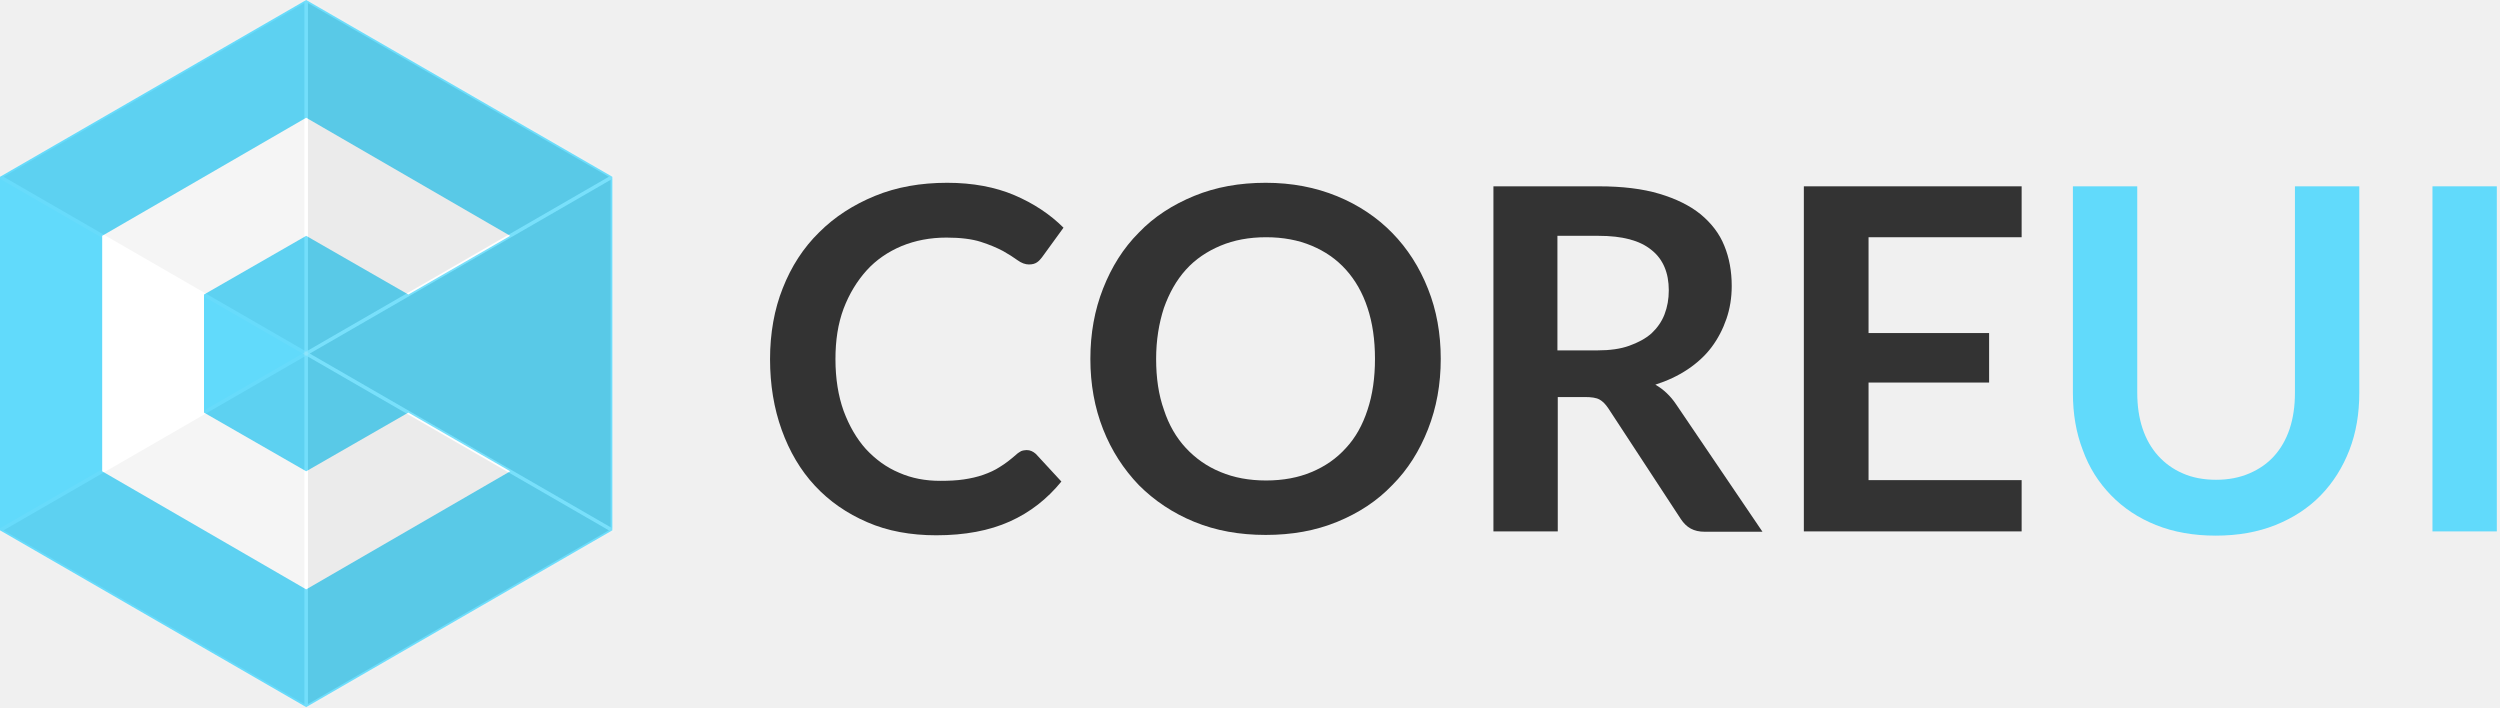
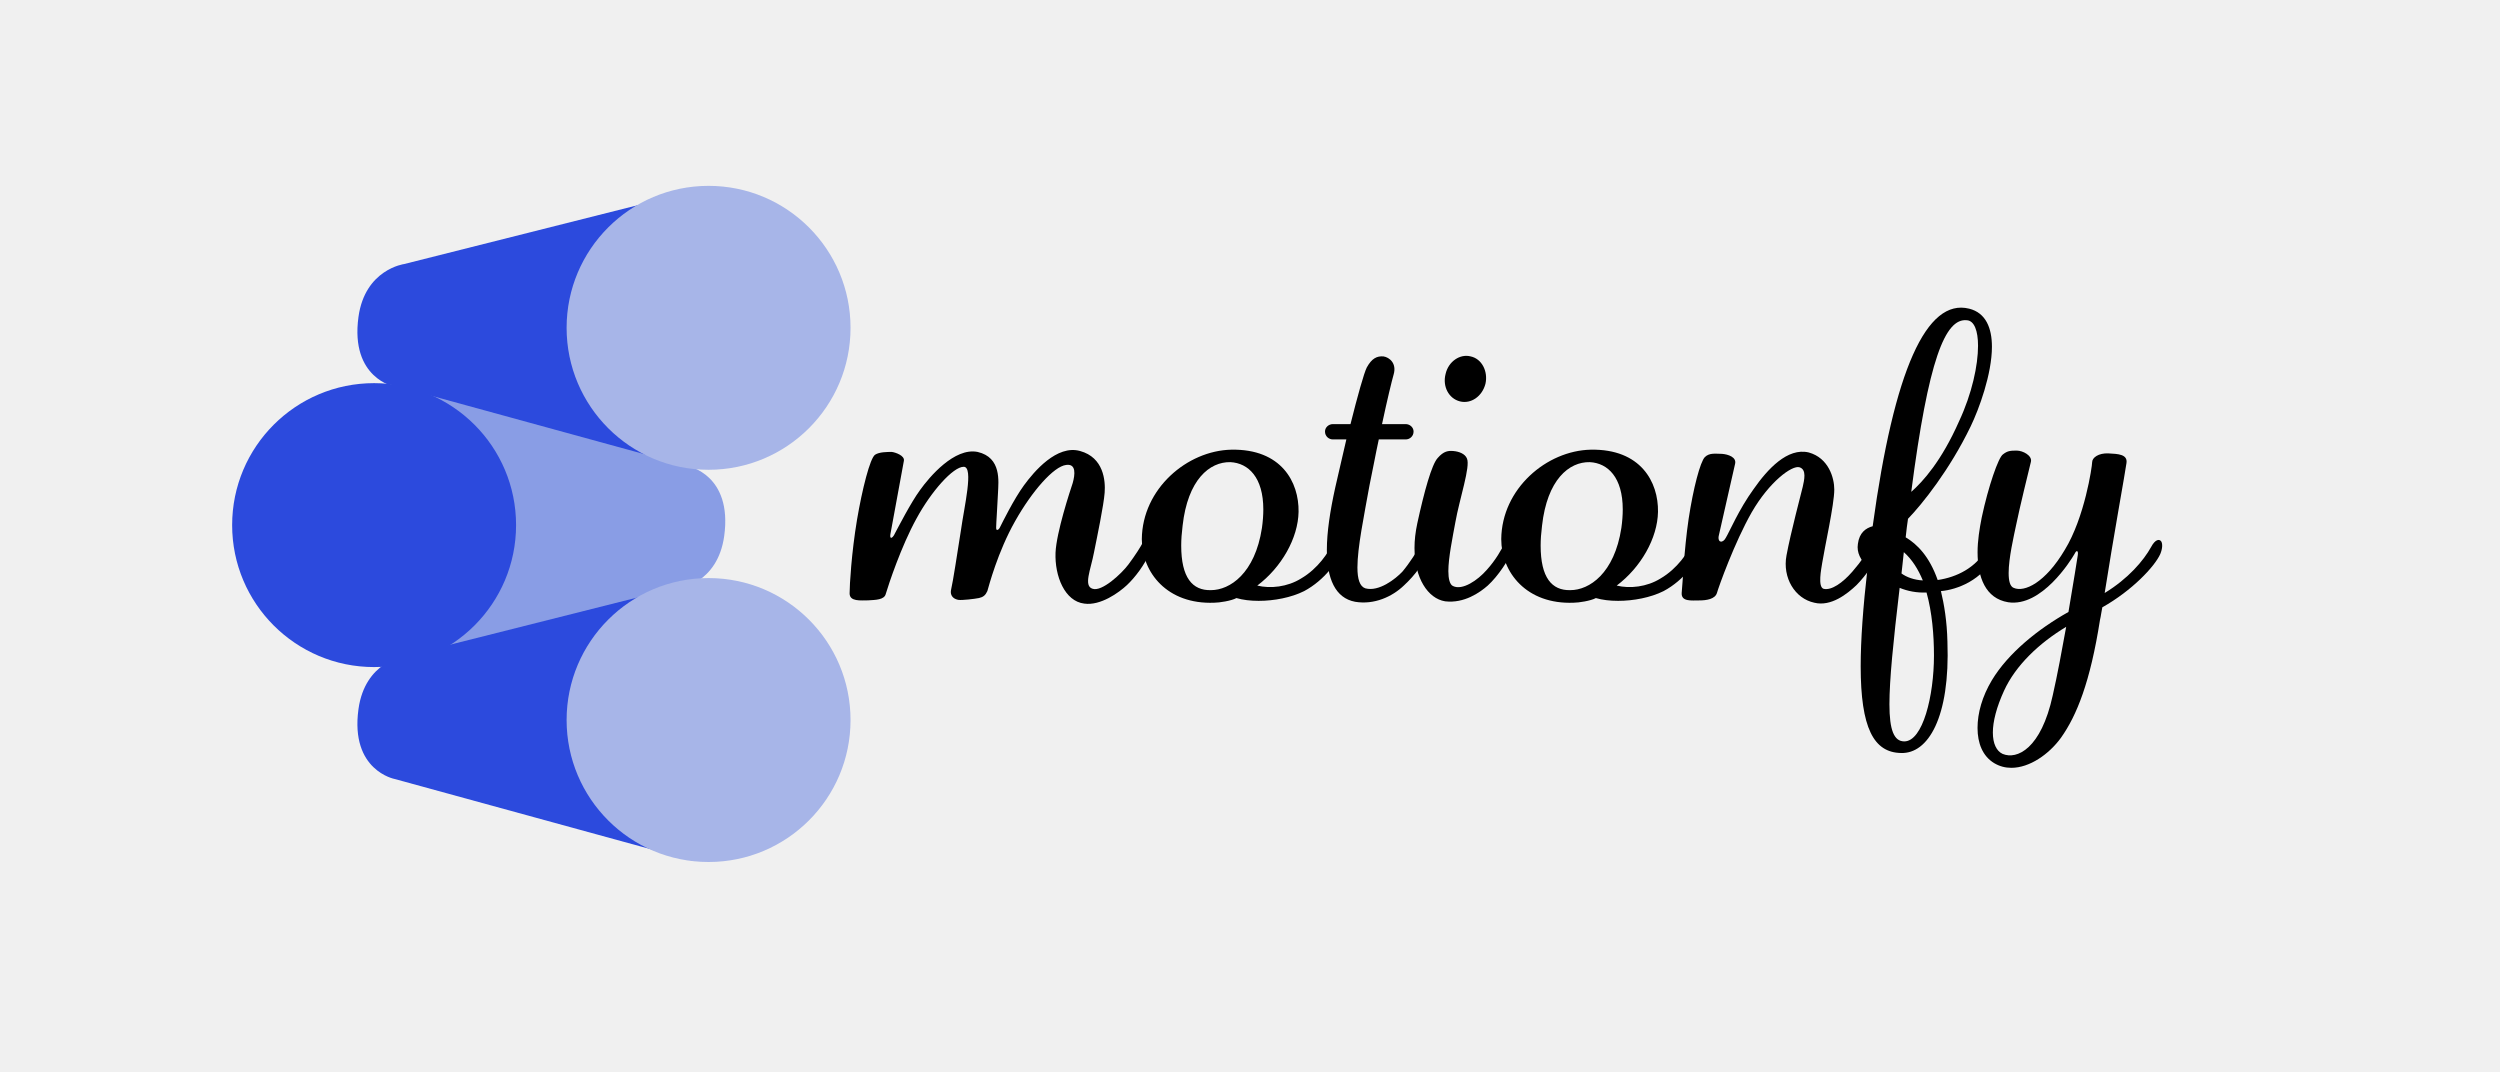
- <svg xmlns="http://www.w3.org/2000/svg" version="1.1" id="Warstwa_1" x="0px" y="0px" width="707.1px" height="200px" viewBox="0 0 707.1 200" enable-background="new 0 0 707.1 200" xml:space="preserve">
-   <polygon fill="#61DAFB" points="0,150 0,50 86.6,0 173.2,50 173.2,150 86.6,200 " />
-   <polygon fill="#FFFFFF" points="86.6,133.3 57.7,116.7 57.7,83.3 86.6,66.7 115.5,83.3 144.3,66.7 86.6,33.3 28.9,66.7 28.9,133.3   86.6,166.7 144.3,133.3 115.5,116.7 " />
-   <polygon opacity="0.04" stroke="#FFFFFF" stroke-miterlimit="10" enable-background="new    " points="0,50 86.6,100 86.6,0 " />
-   <polygon opacity="0.04" stroke="#FFFFFF" stroke-miterlimit="10" enable-background="new    " points="0,150 86.6,200 86.6,100 " />
-   <polygon opacity="0.08" stroke="#FFFFFF" stroke-miterlimit="10" enable-background="new    " points="86.6,100 173.2,150 173.2,50   " />
-   <polygon fill-opacity="0" points="86.6,100 0,50 0,150 " />
-   <polygon opacity="0.08" stroke="#FFFFFF" stroke-miterlimit="10" enable-background="new    " points="173.2,150 86.6,100 86.6,200   " />
-   <polygon opacity="0.08" stroke="#FFFFFF" stroke-miterlimit="10" enable-background="new    " points="173.2,50 86.6,0 86.6,100 " />
-   <g>
-     <path fill="#333333" d="M290.4,127.3c1,0,1.8,0.4,2.6,1.1l7.2,7.8c-4,4.9-8.8,8.7-14.6,11.3c-5.8,2.6-12.7,3.9-20.8,3.9   c-7.2,0-13.8-1.2-19.5-3.7c-5.8-2.5-10.7-5.9-14.8-10.3c-4.1-4.4-7.2-9.7-9.4-15.8c-2.2-6.1-3.3-12.8-3.3-20   c0-7.3,1.2-14.1,3.6-20.1c2.4-6.1,5.8-11.4,10.3-15.8c4.4-4.4,9.7-7.8,15.8-10.3s12.9-3.7,20.4-3.7c7.2,0,13.6,1.2,19,3.5   s10.1,5.4,13.9,9.2l-6.1,8.4c-0.4,0.5-0.8,1-1.4,1.4s-1.3,0.6-2.3,0.6s-2.1-0.4-3.2-1.2s-2.5-1.7-4.1-2.6c-1.7-0.9-3.8-1.8-6.3-2.6   c-2.5-0.8-5.8-1.2-9.7-1.2c-4.6,0-8.8,0.8-12.7,2.4c-3.8,1.6-7.2,3.9-9.9,6.9s-4.9,6.6-6.5,10.8c-1.6,4.3-2.3,9-2.3,14.3   c0,5.5,0.8,10.4,2.3,14.6c1.6,4.3,3.7,7.9,6.3,10.8c2.7,2.9,5.8,5.2,9.4,6.7c3.6,1.6,7.5,2.3,11.6,2.3c2.5,0,4.7-0.1,6.7-0.4   c2-0.3,3.8-0.7,5.5-1.3s3.3-1.3,4.8-2.3c1.5-0.9,3-2.1,4.5-3.4c0.4-0.4,0.9-0.7,1.4-1C289.3,127.4,289.9,127.3,290.4,127.3z" />
-     <path fill="#333333" d="M407.5,101.5c0,7.2-1.2,13.8-3.6,19.9s-5.7,11.4-10.1,15.8c-4.3,4.5-9.5,7.9-15.6,10.4s-12.8,3.7-20.2,3.7   c-7.4,0-14.1-1.2-20.2-3.7s-11.3-6-15.7-10.4c-4.3-4.5-7.7-9.7-10.1-15.8c-2.4-6.1-3.6-12.7-3.6-19.9c0-7.2,1.2-13.8,3.6-19.9   s5.7-11.4,10.1-15.8c4.3-4.5,9.6-7.9,15.7-10.4s12.8-3.7,20.2-3.7c7.4,0,14.1,1.3,20.2,3.8s11.3,6,15.6,10.4   c4.3,4.4,7.7,9.7,10.1,15.8C406.3,87.7,407.5,94.3,407.5,101.5z M388.9,101.5c0-5.4-0.7-10.2-2.1-14.4c-1.4-4.3-3.5-7.9-6.1-10.8   c-2.7-3-5.9-5.2-9.7-6.8c-3.8-1.6-8.1-2.4-12.9-2.4s-9.1,0.8-12.9,2.4s-7.1,3.8-9.8,6.8c-2.7,3-4.7,6.6-6.2,10.8   c-1.4,4.3-2.2,9.1-2.2,14.4c0,5.4,0.7,10.2,2.2,14.4c1.4,4.3,3.5,7.9,6.2,10.8s5.9,5.2,9.8,6.8c3.8,1.6,8.1,2.4,12.9,2.4   s9.1-0.8,12.9-2.4c3.8-1.6,7-3.8,9.7-6.8c2.7-2.9,4.7-6.5,6.1-10.8C388.2,111.7,388.9,106.9,388.9,101.5z" />
-     <path fill="#333333" d="M440.6,112.2v38.1h-18.2V52.7h29.8c6.7,0,12.4,0.7,17.1,2.1c4.7,1.4,8.6,3.3,11.7,5.8   c3,2.5,5.3,5.4,6.7,8.9c1.4,3.4,2.1,7.2,2.1,11.4c0,3.3-0.5,6.4-1.5,9.3s-2.4,5.6-4.2,8c-1.8,2.4-4.1,4.5-6.8,6.3   c-2.7,1.8-5.7,3.2-9.1,4.3c2.3,1.3,4.3,3.2,5.9,5.6l24.4,36h-16.3c-1.6,0-2.9-0.3-4-0.9c-1.1-0.6-2-1.5-2.8-2.7l-20.5-31.3   c-0.8-1.2-1.6-2-2.5-2.5s-2.3-0.7-4.1-0.7h-7.7V112.2z M440.6,99.1h11.3c3.4,0,6.4-0.4,8.9-1.3s4.6-2,6.3-3.5   c1.6-1.5,2.9-3.3,3.7-5.4c0.8-2.1,1.2-4.3,1.2-6.8c0-4.9-1.6-8.8-4.9-11.4c-3.3-2.7-8.2-4-15-4h-11.6v32.4H440.6z" />
-     <path fill="#333333" d="M571.8,52.7v14.4h-43.3v27.1h34.1v14h-34.1v27.6h43.3v14.5h-61.6V52.7H571.8z" />
-     <path fill="#61DAFB" d="M626.8,135.7c3.5,0,6.6-0.6,9.4-1.8c2.8-1.2,5.1-2.8,7-4.9c1.9-2.1,3.4-4.7,4.4-7.7s1.5-6.4,1.5-10.1V52.7   h18.2v58.5c0,5.8-0.9,11.2-2.8,16.1c-1.9,4.9-4.6,9.2-8.1,12.8c-3.5,3.6-7.8,6.4-12.8,8.4s-10.6,3-16.9,3s-11.9-1-16.9-3   s-9.2-4.8-12.7-8.4c-3.5-3.6-6.2-7.8-8-12.8c-1.9-4.9-2.8-10.3-2.8-16.1V52.7h18.2v58.4c0,3.7,0.5,7.1,1.5,10.1s2.5,5.6,4.4,7.7   s4.2,3.8,7,5C620.1,135.1,623.3,135.7,626.8,135.7z" />
-     <path fill="#61DAFB" d="M706.2,150.3H688V52.7h18.2V150.3z" />
+ <svg xmlns="http://www.w3.org/2000/svg" version="1.1" x="0px" y="0px" viewBox="0 0 700 300" style="enable-background:new 0 0 700 300;" xml:space="preserve">
+   <style type="text/css">
+ 	.st0{display:none;}
+ 	.st1{display:inline;}
+ 	.st2{fill:#251632;}
+ 	.st3{fill:#FDFDFD;}
+ 	.st4{fill:#F47A3E;}
+ 	.st5{fill:#E0302C;}
+ 	.st6{fill:#F1BFBA;}
+ 	.st7{fill:#430B14;}
+ 	.st8{fill:#2C4ADD;}
+ 	.st9{fill:#899DE5;}
+ 	.st10{fill:#A7B5E8;}
+ </style>
+   <g id="Layer_1" class="st0">
+ </g>
+   <g id="Layer_2">
+ </g>
+   <g id="Layer_3">
+     <g>
+       <g>
+         <path class="st8" d="M198.74,52.37l-85.57,21.56c0,0-10.97,1.46-12.8,14.82c-2.36,17.18,10.11,19.54,10.11,19.54l83.54,22.91     L198.74,52.37" />
+         <path class="st9" d="M104.41,186.45l85.57-21.56c0,0,10.97-1.46,12.8-14.82c2.36-17.18-10.11-19.54-10.11-19.54l-83.54-22.91     L104.41,186.45" />
+         <path class="st8" d="M198.74,162.19l-85.57,21.56c0,0-10.97,1.46-12.8,14.82c-2.36,17.18,10.11,19.54,10.11,19.54l83.54,22.91     L198.74,162.19" />
+         <circle class="st10" cx="198.4" cy="91.79" r="39.75" />
+         <circle class="st8" cx="104.75" cy="147.03" r="39.75" />
+         <circle class="st10" cx="198.4" cy="201.61" r="39.75" />
+       </g>
+       <g>
+         <path d="M315.55,163.82c-2.21,2.08-7.4,5.84-11.95,5.19c-5.45-0.65-8.31-7.66-8.05-14.29c0.26-5.71,4.03-17.14,4.81-19.48     c0.65-2.34,1.04-5.45-1.82-5.06c-3.51,0.39-9.61,7.4-14.29,15.71c-4.93,8.7-7.4,18.31-7.79,19.61c-0.52,1.17-1.17,1.69-2.34,1.95     c-1.3,0.26-4.68,0.65-5.71,0.52c-0.91-0.13-2.6-0.78-2.08-2.99c0.52-2.21,1.69-9.87,2.73-16.49c0.91-6.62,3.64-17.79,0.78-17.79     c-2.99,0-9.09,6.88-13.25,14.54c-4.29,7.79-7.79,18.44-8.57,21.04c-0.39,1.69-2.86,1.69-4.94,1.82c-2.08,0-5.19,0.39-5.19-1.95     c0-2.34,0.52-11.3,2.08-20.65c1.43-8.44,3.64-17.27,5.06-18.18c1.17-0.78,3.38-0.78,4.68-0.78c1.04,0.13,3.64,1.04,3.38,2.47     c-0.26,1.43-3.51,18.96-3.77,20.52c-0.13,0.65,0,1.04,0.13,1.04c0.26,0.13,0.78-0.39,1.17-1.3c0.78-1.43,4.42-8.57,7.01-12.08     c2.6-3.64,9.61-11.95,16.1-10.65c6.75,1.56,5.84,8.31,5.71,11.43c-0.13,3.25-0.52,8.57-0.52,9.74c0,0.52,0.13,0.78,0.39,0.65     c0.13,0,0.52-0.26,0.78-0.91c0.52-1.04,3.77-7.66,6.62-11.56s9.22-11.43,15.71-9.61c6.62,1.82,7.14,8.31,6.88,11.69     c-0.26,3.51-2.08,12.21-2.99,16.75c-0.91,4.81-2.99,9.35-0.39,10.13c2.6,0.91,8.05-4.16,10-6.75c1.95-2.6,3.51-5.06,4.16-6.36     c0.26-0.52,1.17-0.91,1.82-0.65s1.17,1.17,0.26,3.25C320.49,158.23,317.76,161.74,315.55,163.82z" />
+         <path d="M365.16,165.51c-3.64,1.82-8.44,2.73-12.73,2.73c-2.34,0-4.42-0.26-6.23-0.78c-1.43,0.78-4.81,1.3-6.23,1.3     c-13.12,0.52-20.26-8.44-20.26-17.79c0.13-14.16,12.73-24.8,25.06-25.06c14.03-0.26,18.96,9.09,18.83,17.4     c-0.13,7.4-4.81,15.58-11.56,20.65c3.64,0.91,8.44,0.39,12.21-1.95c4.93-2.86,7.66-7.4,8.83-9.61c0.52-1.04,1.82-1.43,2.6-1.17     c0.78,0.39,1.17,1.3,0.39,2.73C374.51,157.07,371,162.39,365.16,165.51z M353.73,142.65c0-8.96-4.16-12.99-9.22-13.25     c-5.84-0.13-11.95,4.94-13.38,17.79c-0.26,2.08-0.39,3.9-0.39,5.58c0,8.96,3.12,12.6,8.31,12.47c5.32,0,12.34-4.68,14.29-17.4     C353.6,146.03,353.73,144.21,353.73,142.65z" />
+         <path d="M393.08,163.95c-3.25,3.12-8.31,5.45-13.64,4.55c-5.58-1.04-7.92-6.49-7.92-14.55c0-4.93,0.91-10.91,2.34-17.4     c0.91-4.16,2.08-8.83,3.12-13.51h-3.77c-1.17,0-2.21-0.91-2.21-2.21c0-1.17,1.04-2.08,2.21-2.08h4.93     c1.95-7.79,3.77-14.29,4.55-15.84c1.43-2.6,2.86-3.25,4.67-3.12c1.69,0.26,3.77,1.95,2.86,5.06c-0.52,1.82-1.82,7.14-3.25,13.9     h6.62c1.17,0,2.21,0.91,2.21,2.08c0,1.3-1.04,2.21-2.21,2.21h-7.53c-0.91,4.16-1.69,8.57-2.6,12.86     c-1.56,8.7-3.38,17.4-3.38,22.99c0,3.25,0.65,5.32,2.21,5.84c3.77,1.04,8.44-2.6,10.39-4.68c2.08-2.47,4.16-5.84,4.94-7.27     c0.26-0.65,1.3-0.91,1.95-0.52c0.52,0.39,0.78,1.17,0.26,2.47C398.66,157.59,396.33,160.96,393.08,163.95z" />
+         <path d="M416.58,163.95c-2.21,1.95-6.62,5.06-11.95,4.42c-4.81-0.78-8.57-6.49-8.57-14.94c0-2.21,0.26-4.42,0.78-6.88     c1.95-8.96,4.03-16.49,5.71-18.31c1.69-1.95,2.99-2.08,4.42-1.95c1.56,0.13,3.25,0.78,3.77,2.08c1.04,2.21-2.08,11.3-3.25,17.92     c-0.78,4.29-1.95,9.87-1.95,13.64c0,2.08,0.39,3.77,1.3,4.16c2.6,1.3,6.88-1.56,9.48-4.55c2.47-2.73,4.16-5.71,5.07-7.66     c0.39-1.04,1.3-1.3,1.95-0.91c0.52,0.26,0.91,1.3,0.39,2.6C422.56,156.68,419.44,161.35,416.58,163.95z M408.79,112.39     c-3.12-0.78-4.93-4.16-4.03-7.66c0.78-3.51,4.03-5.71,7.01-4.94c3.12,0.65,4.93,4.16,4.16,7.66     C415.03,110.96,411.91,113.17,408.79,112.39z" />
+         <path d="M465.8,165.51c-3.64,1.82-8.44,2.73-12.73,2.73c-2.34,0-4.42-0.26-6.23-0.78c-1.43,0.78-4.81,1.3-6.23,1.3     c-13.12,0.52-20.26-8.44-20.26-17.79c0.13-14.16,12.73-24.8,25.06-25.06c14.03-0.26,18.96,9.09,18.83,17.4     c-0.13,7.4-4.81,15.58-11.56,20.65c3.64,0.91,8.44,0.39,12.21-1.95c4.93-2.86,7.66-7.4,8.83-9.61c0.52-1.04,1.82-1.43,2.6-1.17     c0.78,0.39,1.17,1.3,0.39,2.73C475.15,157.07,471.65,162.39,465.8,165.51z M454.37,142.65c0-8.96-4.16-12.99-9.22-13.25     c-5.84-0.13-11.95,4.94-13.38,17.79c-0.26,2.08-0.39,3.9-0.39,5.58c0,8.96,3.12,12.6,8.31,12.47c5.32,0,12.34-4.68,14.29-17.4     C454.24,146.03,454.37,144.21,454.37,142.65z" />
+         <path d="M519.83,163.82c-2.6,2.47-7.14,6.1-11.82,4.94c-5.46-1.17-8.96-7.01-7.79-13.25c1.17-6.36,4.16-17.53,4.55-19.22     c0.39-1.82,1.17-4.81-0.91-5.45s-8.44,4.03-13.38,12.6c-4.81,8.44-9.22,20.78-9.74,22.6c-0.52,1.69-2.86,2.08-4.94,2.08     c-2.21,0-5.06,0.39-4.93-2.08c0.26-2.34,0.65-11.95,1.95-20.78c1.3-8.57,3.25-15.97,4.54-17.27c1.3-1.3,3.12-0.91,4.81-0.91     c1.69,0.13,4.16,0.91,3.64,2.86c-0.39,1.82-4.16,18.18-4.54,20c-0.26,1.04,0.13,1.69,0.52,1.69c0.39,0.13,1.04-0.26,1.43-1.04     c1.04-1.69,3.64-7.92,7.79-13.64c3.9-5.58,9.48-11.69,15.45-10.26c5.58,1.56,7.14,7.14,7.14,10.39c0,4.16-2.73,16.36-3.38,20.52     c-0.26,1.69-1.3,6.75,0.39,7.27c2.21,0.52,5.33-1.69,8.05-4.81c2.6-2.99,4.42-5.71,5.58-8.18c0.39-1.17,1.69-1.43,2.34-0.91     c0.52,0.39,0.78,1.17,0.26,2.6C525.67,156.68,522.29,161.35,519.83,163.82z" />
+         <path d="M543.46,165.51c0.91,3.77,1.69,8.44,1.82,14.16c0.78,21.3-5.45,31.43-12.99,31.17c-7.66-0.13-11.3-7.01-11.3-24.28     c0-7.27,0.65-16.49,1.95-27.79c-1.95-1.95-3.12-4.03-2.73-6.49c0.39-3.12,2.21-4.42,4.16-4.94v-0.13     c5.97-43.64,15.06-63.77,27.01-60.78c4.67,1.17,6.36,5.45,6.36,10.65c0,7.66-3.64,17.53-5.97,22.34     c-5.84,12.08-13.51,21.69-17.53,25.84c-0.39,3.12-0.26,1.43-0.65,5.19c3.25,1.95,6.62,5.32,8.96,11.95     c5.45-0.78,10.65-3.51,13.51-8.44c0.78-1.56,1.82-1.95,2.34-1.69c0.65,0.39,0.91,1.69,0,3.38     C555.15,162.39,548,165.12,543.46,165.51z M539.43,165.9c-2.73,0.13-5.32-0.39-7.53-1.3c-1.82,15.32-2.86,25.84-2.86,32.6     c0,7.27,1.3,10.39,4.16,10.39c5.19,0,8.31-12.73,8.31-24.03C541.51,177.85,540.99,171.48,539.43,165.9z M533.07,154.6     c-0.26,2.08-0.39,4.03-0.65,5.97c1.43,1.04,3.51,1.82,5.97,1.95C537.09,159.4,535.41,156.68,533.07,154.6z M535.15,137.72     c3.25-2.86,8.44-8.57,13.38-19.74c3.64-7.79,5.32-15.71,5.32-21.17c0-4.16-1.04-7.01-3.12-7.14     C544.63,89.02,539.95,100.7,535.15,137.72z" />
+         <path d="M604.88,155.12c-1.56,3.51-7.92,10.26-16.23,14.93c-0.26,1.17-0.39,2.47-0.65,3.51c-2.73,17.4-6.49,26.75-10.91,32.99     c-3.38,4.67-8.83,8.44-13.9,8.44c-1.69,0-3.25-0.39-4.8-1.3c-3.25-1.95-4.68-5.58-4.68-9.87c0-4.16,1.3-8.83,4.03-13.38     c4.54-7.53,12.86-14.29,21.43-19.09c1.43-8.31,2.47-15.06,2.6-15.84s0-1.04-0.13-1.17c-0.26-0.13-0.52,0.26-0.78,0.78     c-1.04,1.82-9.22,14.93-18.57,13.51c-6.36-1.04-8.57-7.01-8.57-14.03c0-3.12,0.52-6.49,1.17-9.74     c1.82-8.57,4.67-16.88,5.97-17.66c1.17-0.91,1.95-1.04,3.77-1.04s4.42,1.43,4.03,3.12c-0.39,1.56-3.25,13.25-4.16,17.79     c-0.65,3.12-2.08,9.22-2.08,13.38c0,2.21,0.39,3.77,1.43,4.16c2.99,1.3,8.83-1.43,14.29-10.65c5.58-9.09,7.66-23.38,7.66-24.54     c0-1.3,1.82-2.6,4.55-2.47c2.73,0.13,5.45,0.26,5.06,2.73c-0.26,2.08-3.77,21.43-6.1,36.36c6.62-4.03,10.91-9.09,12.99-12.86     c1.17-2.21,2.34-2.34,2.86-1.56C605.53,152.26,605.53,153.56,604.88,155.12z M561.12,193.43c-2.08,4.55-3.12,8.57-3.12,11.69     s1.04,5.19,2.73,5.97c4.03,1.69,10.78-1.43,14.03-16.36c1.3-5.71,2.6-12.73,3.77-19.22     C570.99,180.05,564.37,186.29,561.12,193.43z" />
+       </g>
+     </g>
  </g>
</svg>
